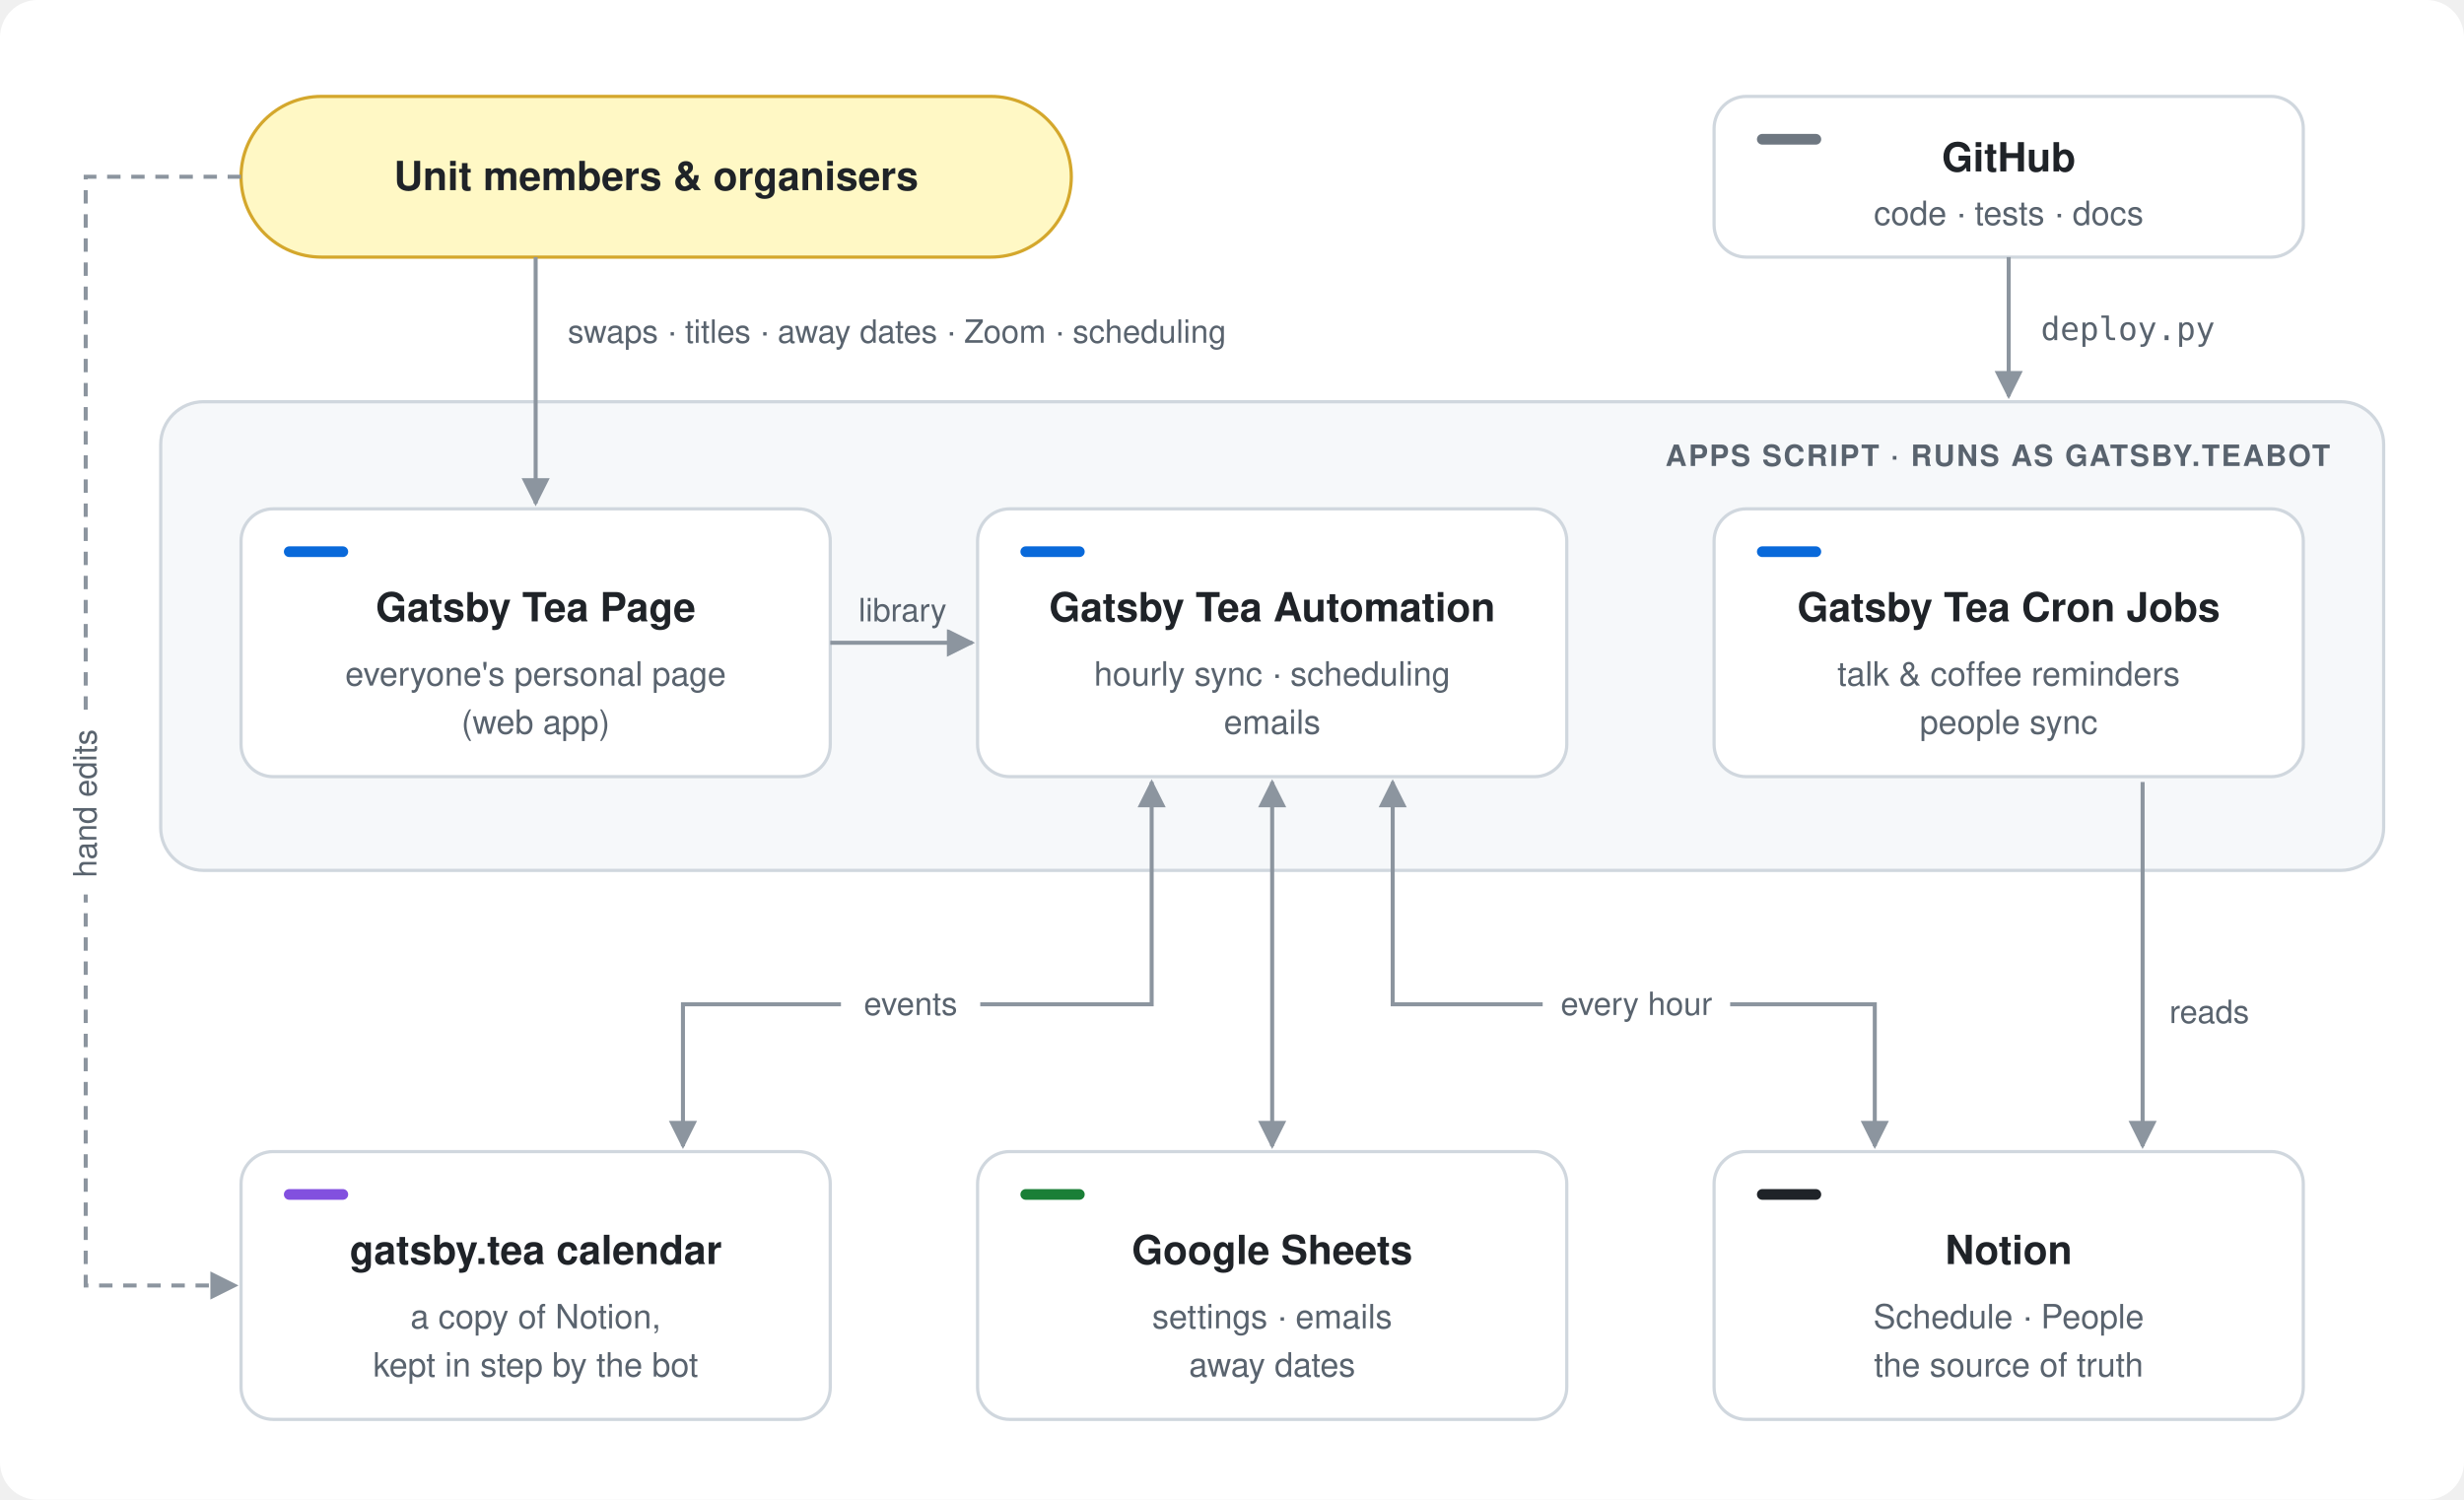
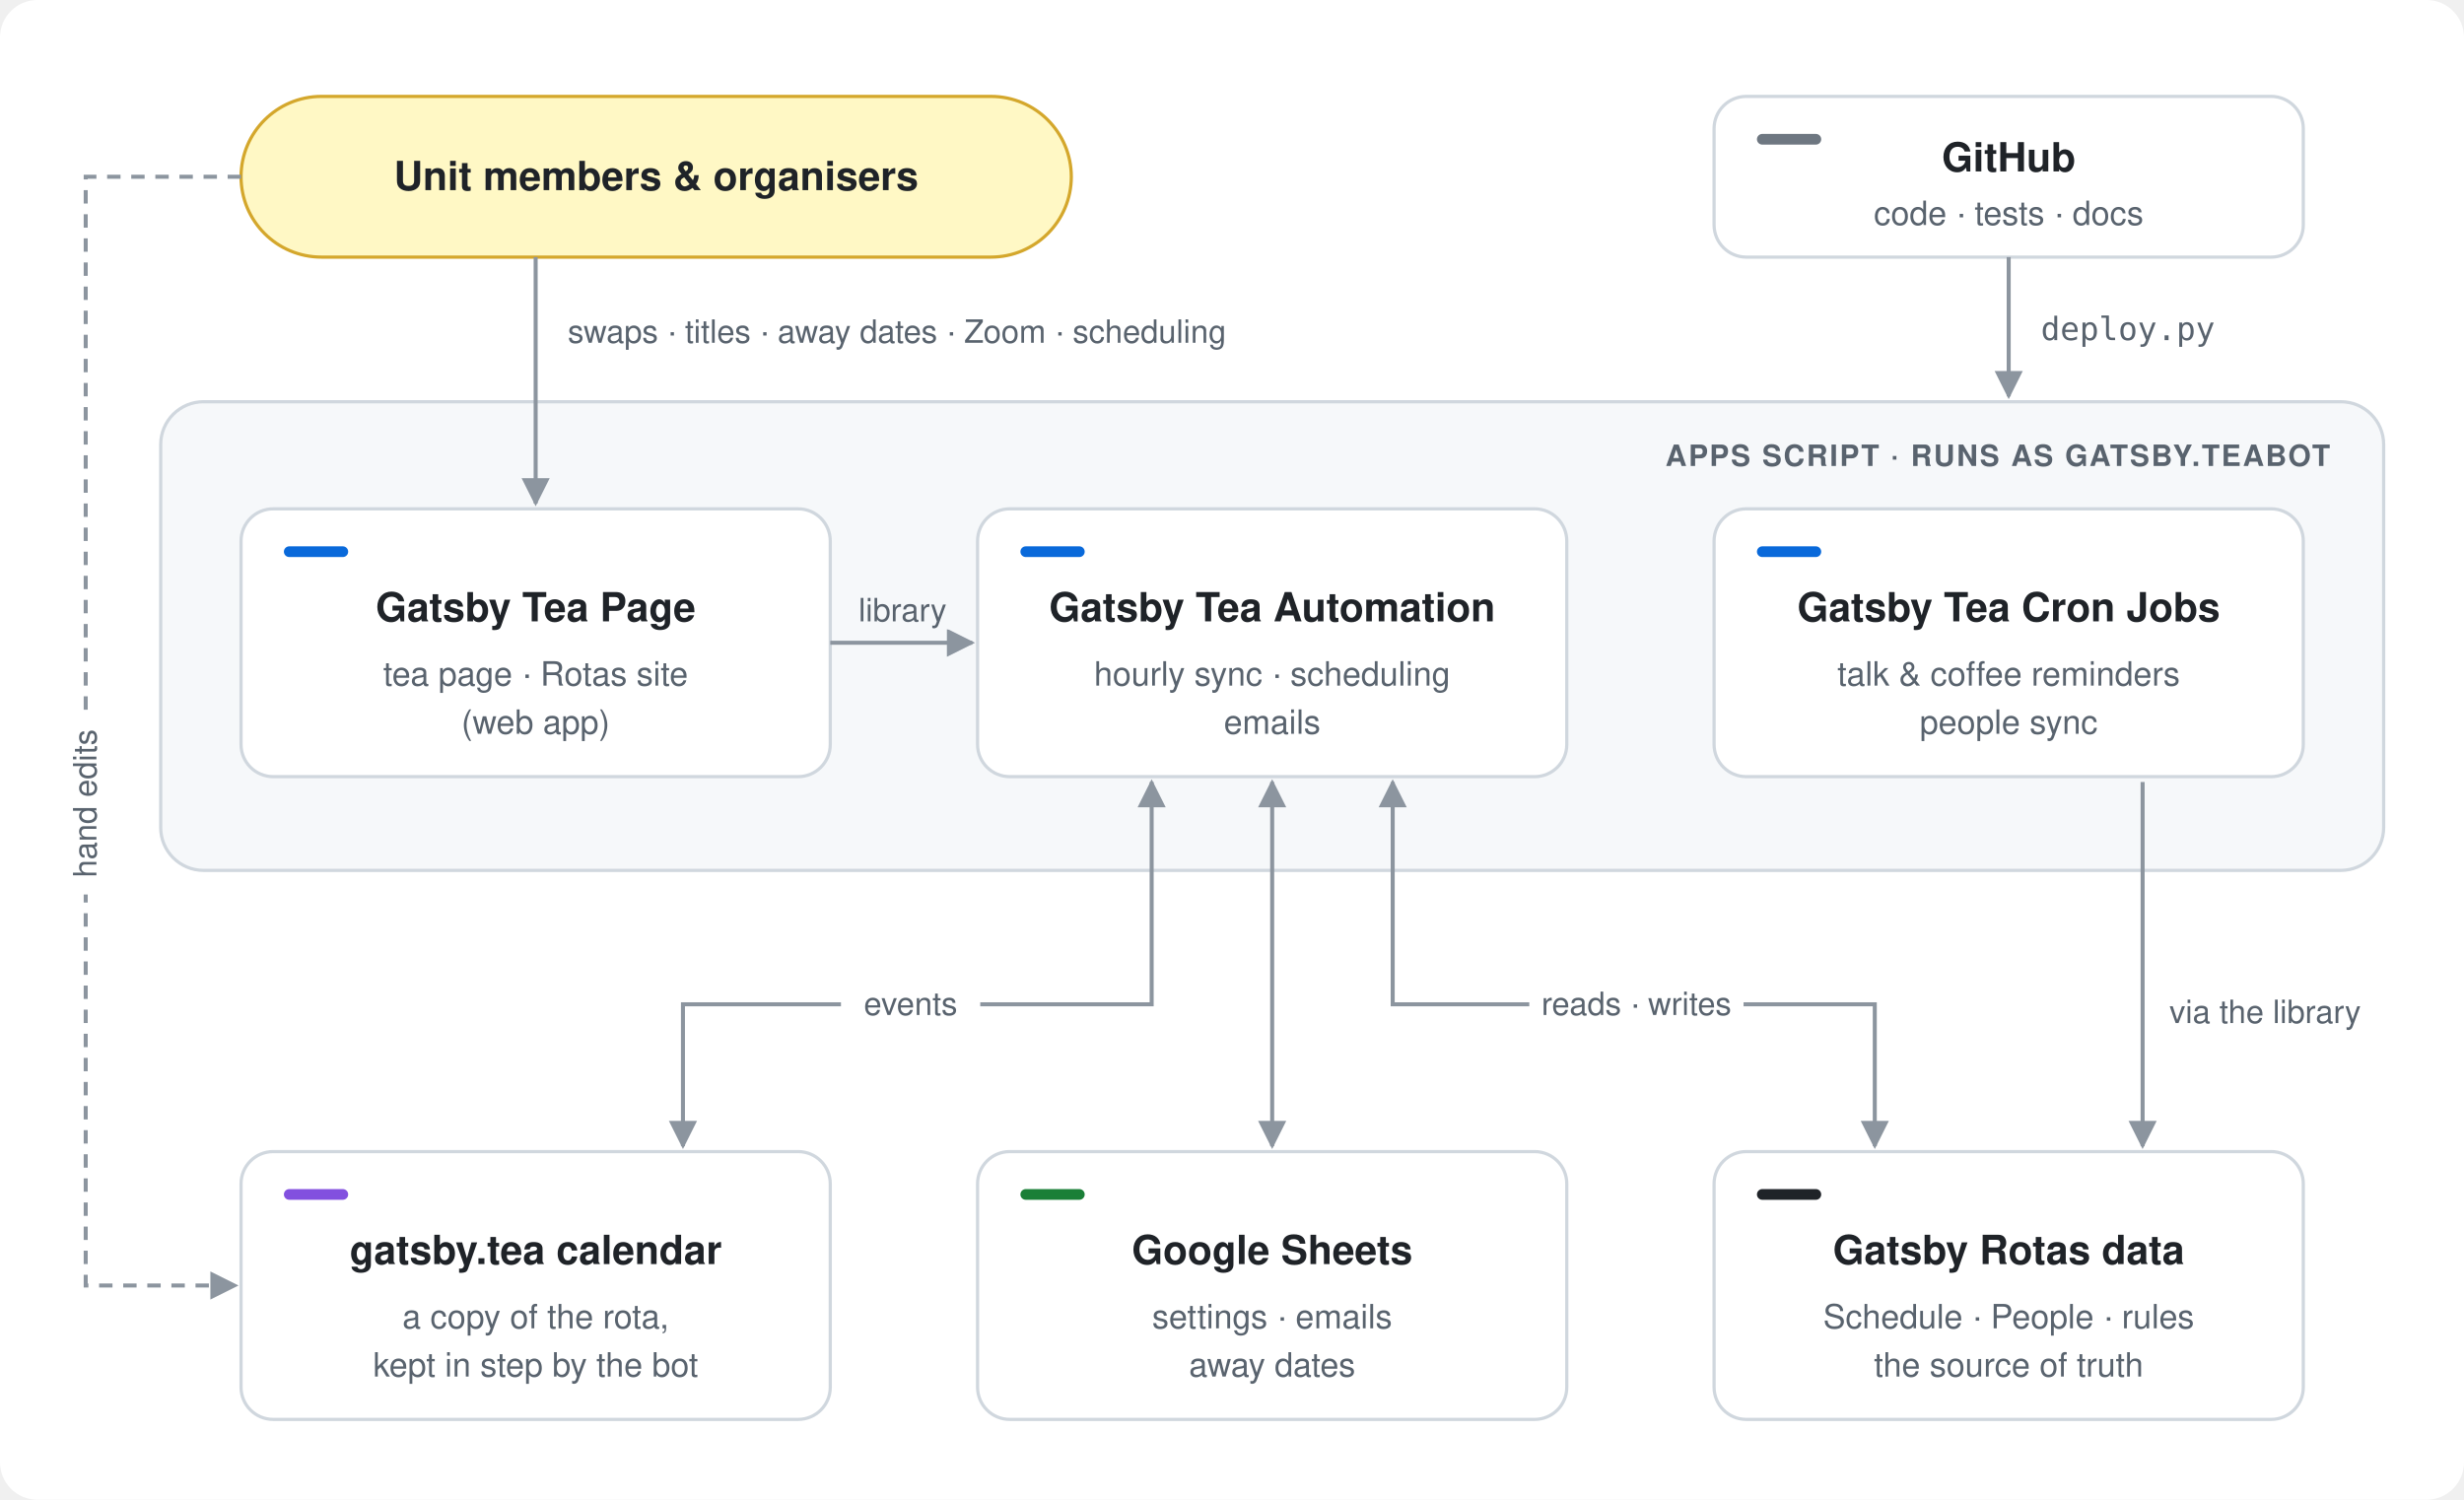
<svg xmlns="http://www.w3.org/2000/svg" width="920" height="560" viewBox="0 0 920 560" role="img" aria-labelledby="title desc">
  <style>
    .bg { fill: #ffffff; }
    .group { fill: #f6f8fa; stroke: #d0d7de; stroke-width: 1.2; }
    .card { fill: #ffffff; stroke: #d0d7de; stroke-width: 1.2; }
    .pill { fill: #fff8c5; stroke: #d4a72c; stroke-width: 1.2; }
    .t { font: 600 15px -apple-system, BlinkMacSystemFont, "Segoe UI", Helvetica, Arial, sans-serif; fill: #1f2328; }
    .s { font: 12.5px -apple-system, BlinkMacSystemFont, "Segoe UI", Helvetica, Arial, sans-serif; fill: #59636e; }
    .l { font: 12px -apple-system, BlinkMacSystemFont, "Segoe UI", Helvetica, Arial, sans-serif; fill: #59636e; }
    .g { font: 600 11px -apple-system, BlinkMacSystemFont, "Segoe UI", Helvetica, Arial, sans-serif; fill: #59636e; letter-spacing: 0.06em; }
    .code { font: 12px ui-monospace, SFMono-Regular, Menlo, Consolas, monospace; fill: #59636e; }
    .edge { stroke: #8c959f; stroke-width: 1.5; fill: none; }
    .dash { stroke-dasharray: 5 4; }
    .head { fill: #8c959f; }
    .on-bg { fill: #ffffff; }
    .on-group { fill: #f6f8fa; }
    .blue { fill: #0969da; } .green { fill: #1a7f37; } .purple { fill: #8250df; }
    .amber { fill: #bf8700; } .ink { fill: #1f2328; } .gray { fill: #6e7781; }
    @media (prefers-color-scheme: dark) {
      .bg, .on-bg { fill: #0d1117; }
      .group, .on-group { fill: #161b22; }
      .group { stroke: #3d444d; }
      .card { fill: #0d1117; stroke: #3d444d; }
      .pill { fill: #2b2111; stroke: #9e6a03; }
      .t { fill: #f0f6fc; }
      .s, .l, .g, .code { fill: #9198a1; }
      .edge { stroke: #6e7681; } .head { fill: #6e7681; }
      .blue { fill: #4493f8; } .green { fill: #3fb950; } .purple { fill: #ab7df8; }
      .amber { fill: #d29922; } .ink { fill: #f0f6fc; } .gray { fill: #9198a1; }
    }
  </style>
  <defs>
    <marker id="arrow" viewBox="0 0 10 10" refX="9" refY="5" markerWidth="7" markerHeight="7" orient="auto-start-reverse">
      <path class="head" d="M0,0 L10,5 L0,10 z" />
    </marker>
  </defs>
  <rect class="bg" x="0" y="0" width="920" height="560" rx="14" />
  <rect class="pill" x="90" y="36" width="310" height="60" rx="30" />
  <text class="t" x="245" y="71" text-anchor="middle">Unit members &amp; organisers</text>
  <rect class="card" x="640" y="36" width="220" height="60" rx="12" />
  <rect class="gray" x="656" y="50" width="24" height="4" rx="2" />
  <text class="t" x="750" y="64" text-anchor="middle">GitHub</text>
  <text class="s" x="750" y="84" text-anchor="middle">code · tests · docs</text>
  <rect class="group" x="60" y="150" width="830" height="175" rx="16" />
  <text class="g" x="870" y="174" text-anchor="end">APPS SCRIPT · RUNS AS GATSBY.TEABOT</text>
  <rect class="card" x="90" y="190" width="220" height="100" rx="12" />
  <rect class="blue" x="106" y="204" width="24" height="4" rx="2" />
  <text class="t" x="200" y="232" text-anchor="middle">Gatsby Tea Page</text>
-   <text class="s" x="200" y="256" text-anchor="middle">everyone's personal page</text>
+   <text class="s" x="200" y="256" text-anchor="middle">tea page · Rotas site</text>
  <text class="s" x="200" y="274" text-anchor="middle">(web app)</text>
  <rect class="card" x="365" y="190" width="220" height="100" rx="12" />
  <rect class="blue" x="381" y="204" width="24" height="4" rx="2" />
  <text class="t" x="475" y="232" text-anchor="middle">Gatsby Tea Automation</text>
  <text class="s" x="475" y="256" text-anchor="middle">hourly sync · scheduling</text>
  <text class="s" x="475" y="274" text-anchor="middle">emails</text>
  <rect class="card" x="640" y="190" width="220" height="100" rx="12" />
  <rect class="blue" x="656" y="204" width="24" height="4" rx="2" />
  <text class="t" x="750" y="232" text-anchor="middle">Gatsby Tea Cron Jobs</text>
  <text class="s" x="750" y="256" text-anchor="middle">talk &amp; coffee reminders</text>
  <text class="s" x="750" y="274" text-anchor="middle">people sync</text>
  <rect class="card" x="90" y="430" width="220" height="100" rx="12" />
  <rect class="purple" x="106" y="444" width="24" height="4" rx="2" />
  <text class="t" x="200" y="472" text-anchor="middle">gatsby.tea calendar</text>
-   <text class="s" x="200" y="496" text-anchor="middle">a copy of Notion,</text>
+   <text class="s" x="200" y="496" text-anchor="middle">a copy of the rota,</text>
  <text class="s" x="200" y="514" text-anchor="middle">kept in step by the bot</text>
  <rect class="card" x="365" y="430" width="220" height="100" rx="12" />
  <rect class="green" x="381" y="444" width="24" height="4" rx="2" />
  <text class="t" x="475" y="472" text-anchor="middle">Google Sheets</text>
  <text class="s" x="475" y="496" text-anchor="middle">settings · emails</text>
  <text class="s" x="475" y="514" text-anchor="middle">away dates</text>
  <rect class="card" x="640" y="430" width="220" height="100" rx="12" />
  <rect class="ink" x="656" y="444" width="24" height="4" rx="2" />
-   <text class="t" x="750" y="472" text-anchor="middle">Notion</text>
-   <text class="s" x="750" y="496" text-anchor="middle">Schedule · People</text>
+   <text class="t" x="750" y="472" text-anchor="middle">Gatsby Rotas data</text>
+   <text class="s" x="750" y="496" text-anchor="middle">Schedule · People · rules</text>
  <text class="s" x="750" y="514" text-anchor="middle">the source of truth</text>
  <path class="edge" d="M200,96 V188" marker-end="url(#arrow)" />
  <text class="l" x="212" y="128">swaps · titles · away dates · Zoom · scheduling</text>
  <path class="edge" d="M750,96 V148" marker-end="url(#arrow)" />
  <text class="code" x="762" y="127">deploy.py</text>
  <path class="edge" d="M310,240 H363" marker-end="url(#arrow)" />
  <rect class="on-group" x="313" y="221" width="48" height="14" />
  <text class="l" x="337" y="232" text-anchor="middle">library</text>
  <path class="edge" d="M430,292 V375 H255 V428" marker-start="url(#arrow)" marker-end="url(#arrow)" />
  <rect class="on-bg" x="314" y="368" width="52" height="15" />
  <text class="l" x="340" y="379" text-anchor="middle">events</text>
  <path class="edge" d="M475,292 V428" marker-start="url(#arrow)" marker-end="url(#arrow)" />
  <path class="edge" d="M520,292 V375 H700 V428" marker-start="url(#arrow)" marker-end="url(#arrow)" />
-   <rect class="on-bg" x="576" y="368" width="70" height="15" />
-   <text class="l" x="611" y="379" text-anchor="middle">every hour</text>
+   <rect class="on-bg" x="571" y="368" width="80" height="15" />
+   <text class="l" x="611" y="379" text-anchor="middle">reads · writes</text>
  <path class="edge" d="M800,292 V428" marker-end="url(#arrow)" />
-   <text class="l" x="810" y="382">reads</text>
+   <text class="l" x="810" y="382">via the library</text>
  <path class="edge dash" d="M90,66 H32 V480 H88" marker-end="url(#arrow)" />
  <g transform="translate(32,300) rotate(-90)">
    <rect class="on-bg" x="-34" y="-9" width="68" height="17" />
    <text class="l" x="0" y="4" text-anchor="middle">hand edits</text>
  </g>
</svg>
